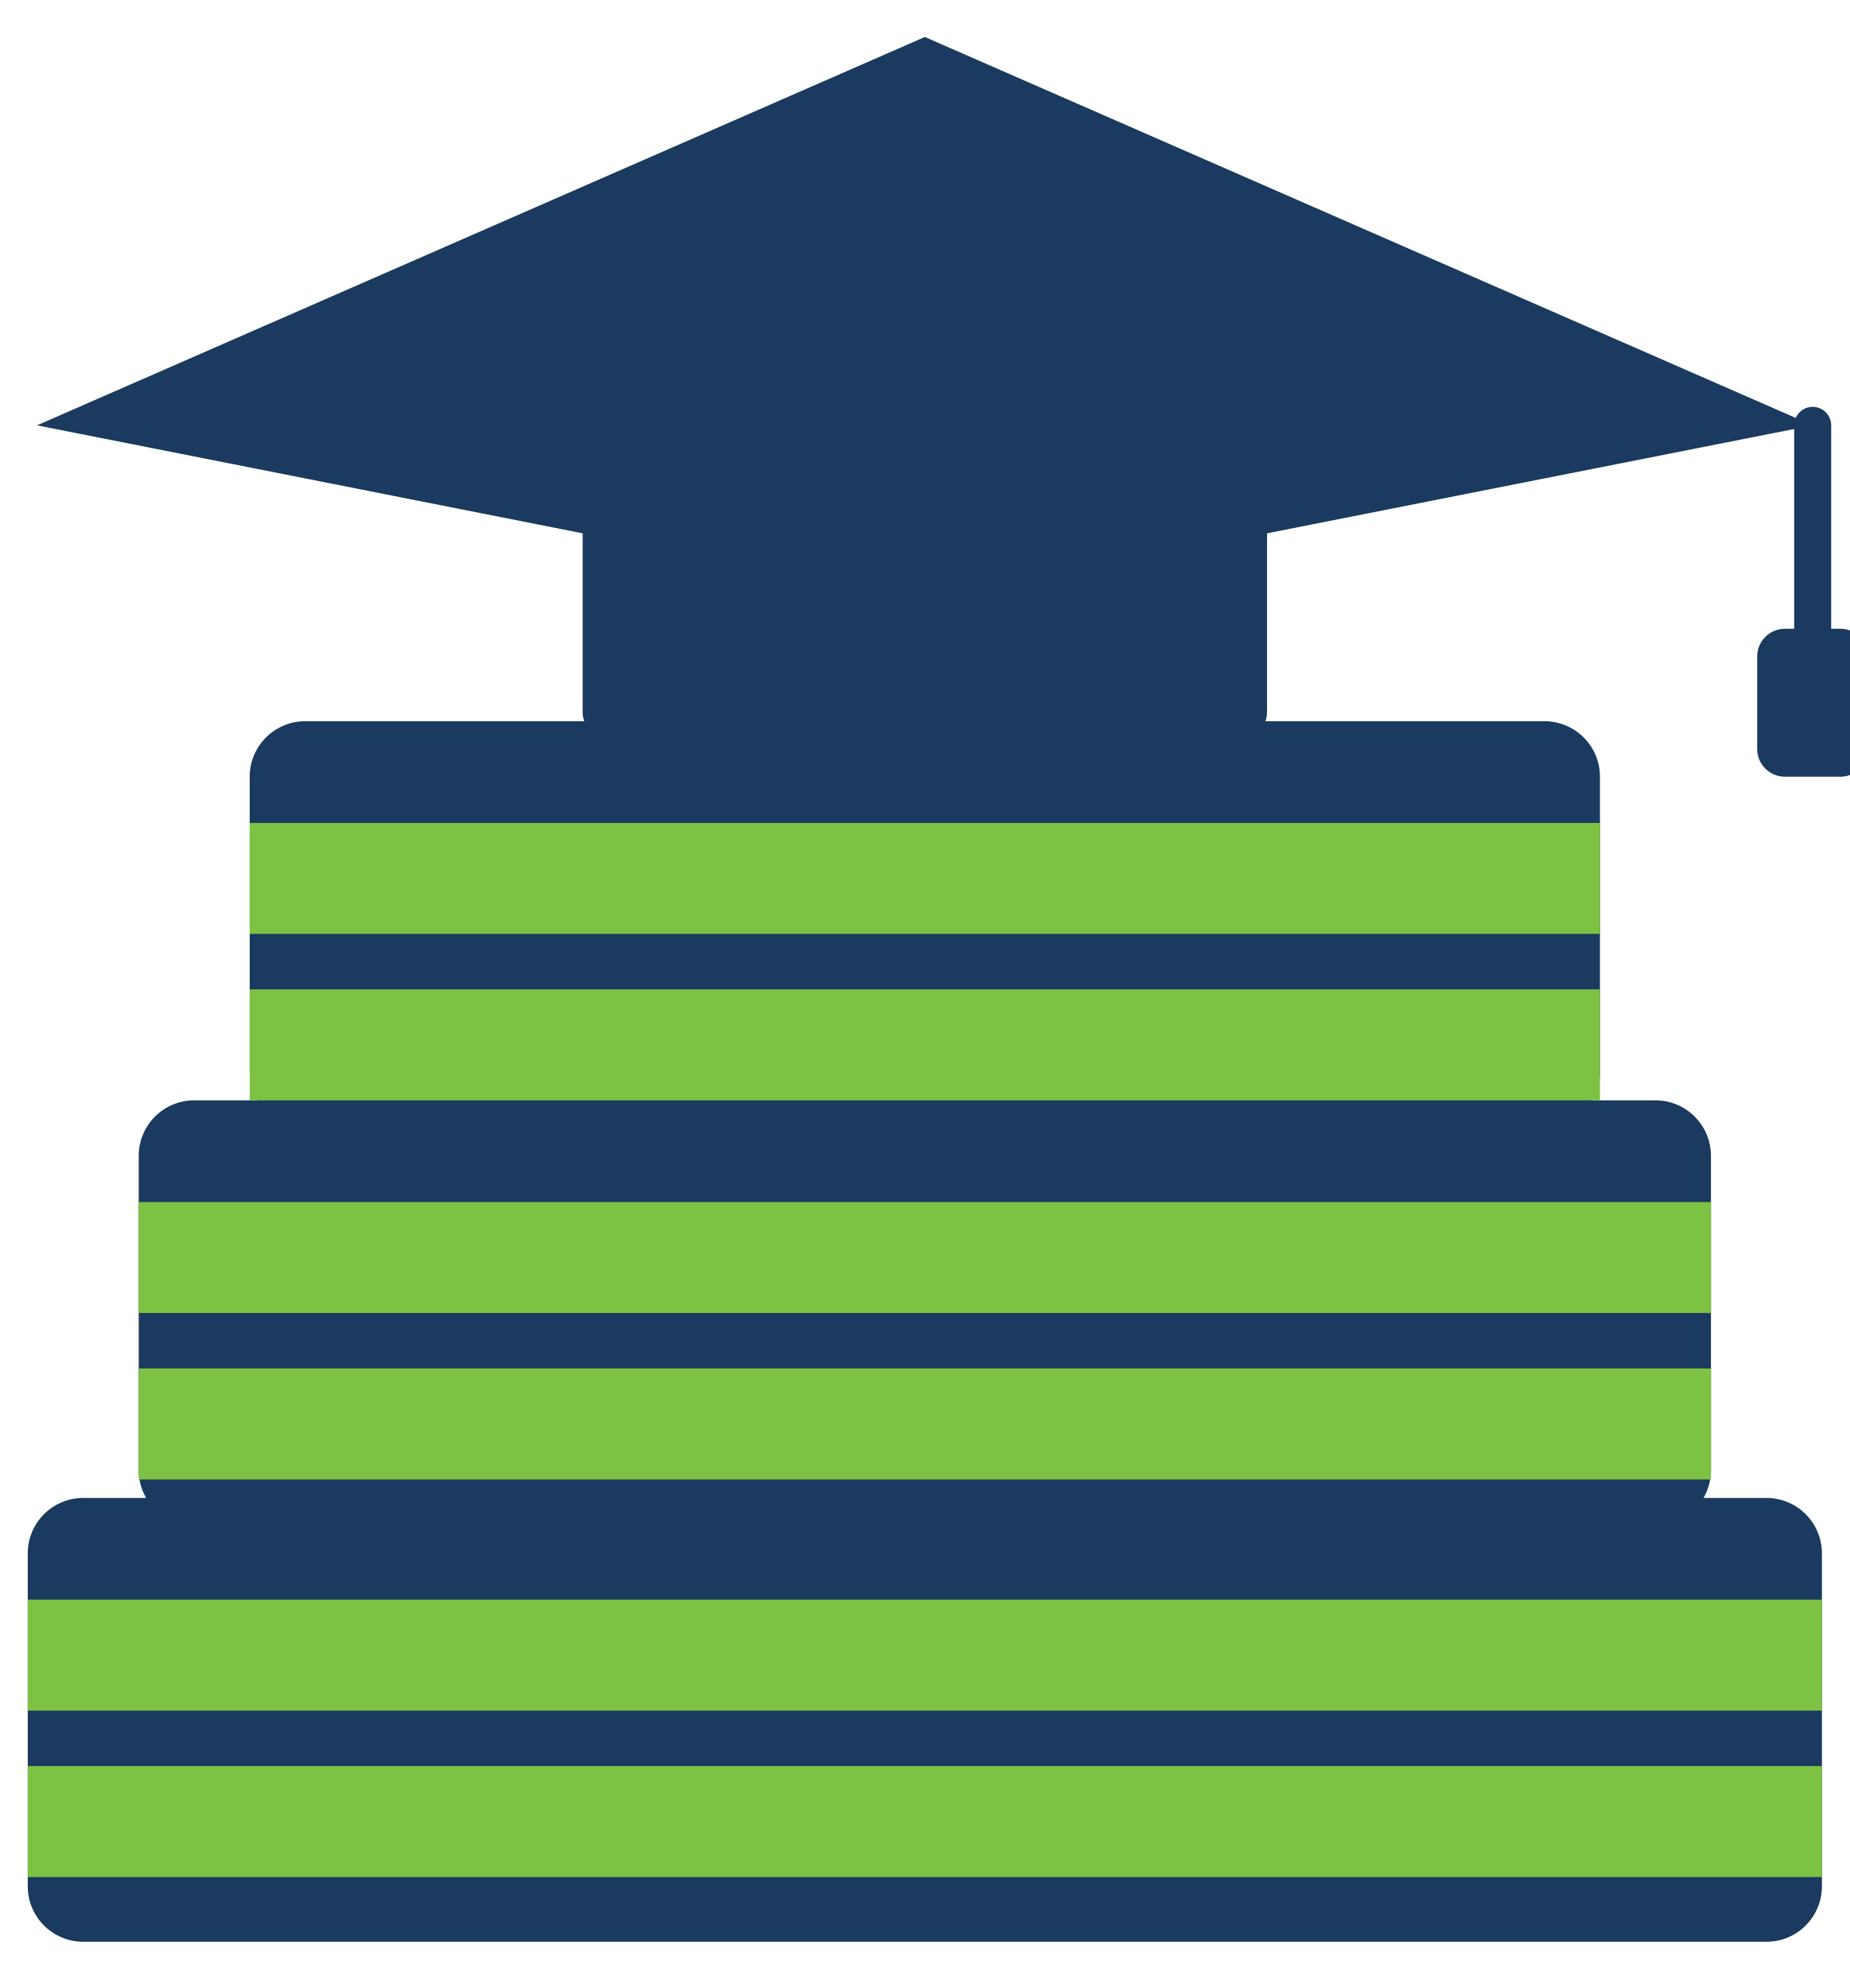
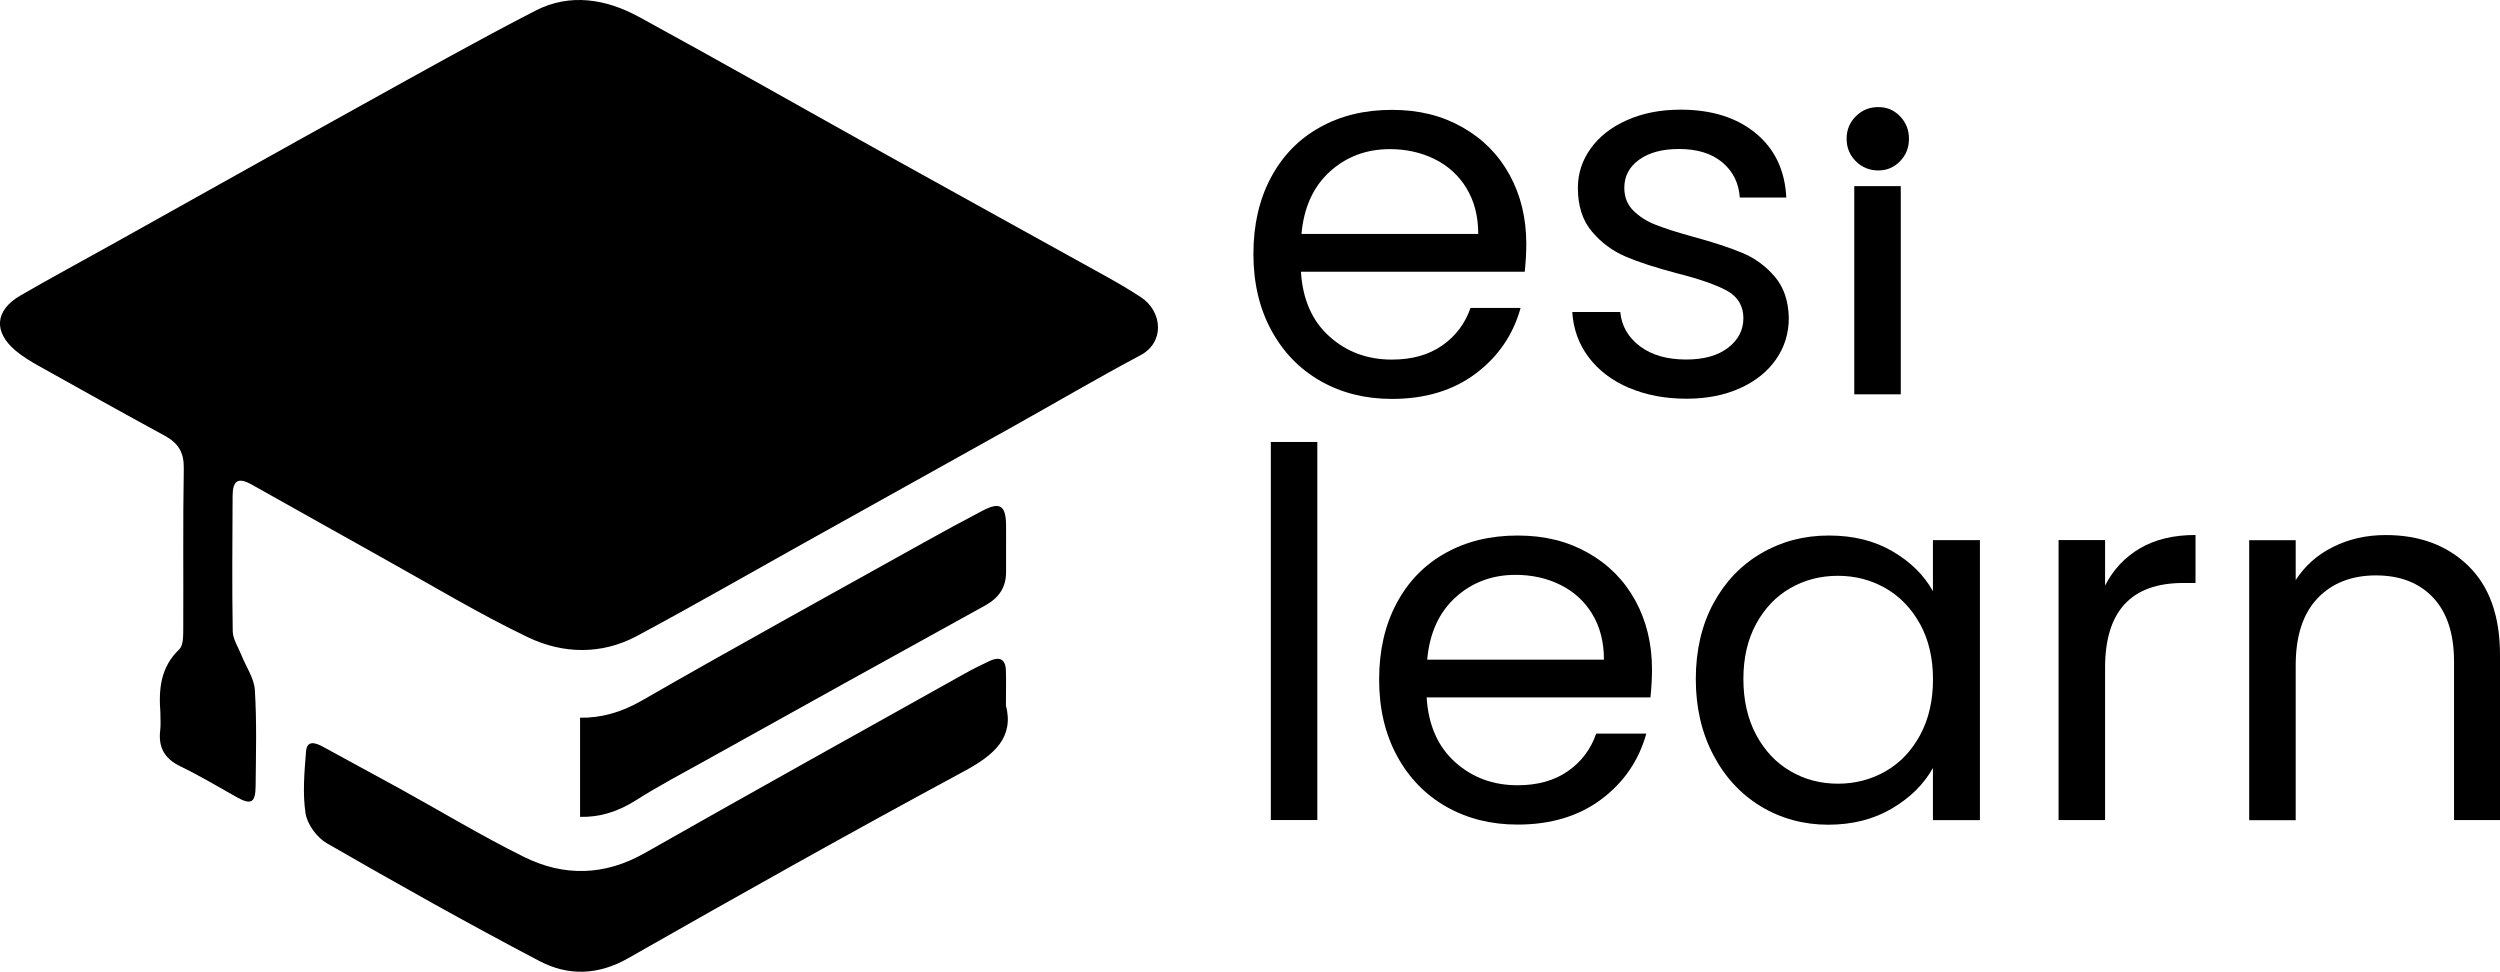
- <svg xmlns="http://www.w3.org/2000/svg" viewBox="0 0 200 215">
-   <rect x="3" y="162" width="194" height="48" rx="6" fill="#1a3a5f" />
-   <rect x="3" y="173" width="194" height="12" fill="#7dc242" />
-   <rect x="3" y="191" width="194" height="12" fill="#7dc242" />
-   <rect x="15" y="119" width="170" height="46" rx="6" fill="#1a3a5f" />
-   <rect x="15" y="130" width="170" height="12" fill="#7dc242" />
-   <rect x="15" y="148" width="170" height="12" fill="#7dc242" />
-   <rect x="27" y="78" width="146" height="44" rx="6" fill="#1a3a5f" />
-   <rect x="27" y="89" width="146" height="12" fill="#7dc242" />
-   <rect x="27" y="107" width="146" height="12" fill="#7dc242" />
-   <rect x="63" y="46" width="74" height="34" rx="3" fill="#1a3a5f" />
-   <polygon points="100,4 196,46 100,65 4,46" fill="#1a3a5f" />
-   <line x1="196" y1="46" x2="196" y2="70" stroke="#1a3a5f" stroke-width="4" stroke-linecap="round" />
-   <rect x="190" y="68" width="12" height="16" rx="3" fill="#1a3a5f" />
+ <svg xmlns="http://www.w3.org/2000/svg" id="Layer_2" data-name="Layer 2" viewBox="0 0 369.31 143.55">
+   <defs>
+     <style>
+       .cls-1 {
+         stroke-width: 0px;
+       }
+     </style>
+   </defs>
+   <g id="Layer_1-2" data-name="Layer 1">
+     <g>
+       <path class="cls-1" d="M23.7,105.34c-.28-3.5,0-6.77,2.79-9.43.57-.55.57-1.85.58-2.81.04-7.98-.06-15.96.08-23.93.04-2.33-.82-3.71-2.77-4.78-6.27-3.41-12.5-6.89-18.72-10.37-1.15-.65-2.31-1.35-3.32-2.19-3.35-2.8-3.11-5.99.7-8.19,4.46-2.58,8.99-5.02,13.49-7.53,12.33-6.88,24.64-13.79,36.99-20.63,8.49-4.7,16.96-9.47,25.59-13.91,5.11-2.63,10.45-1.71,15.29.93,12.32,6.72,24.52,13.67,36.78,20.49,10.81,6.02,21.66,11.98,32.47,17.98,1.67.93,3.32,1.9,4.91,2.95,3.13,2.06,3.57,6.62-.09,8.56-6.38,3.39-12.61,7.06-18.91,10.58-10.29,5.75-20.59,11.48-30.89,17.22-8.19,4.57-16.32,9.24-24.58,13.67-5.25,2.81-10.95,2.66-16.12.18-7.18-3.44-14.02-7.57-20.99-11.45-6.6-3.67-13.17-7.4-19.77-11.08-2.05-1.15-2.85-.64-2.85,1.74-.02,6.63-.1,13.27.02,19.9.02,1.2.83,2.39,1.3,3.58.68,1.71,1.87,3.38,1.97,5.12.29,4.72.16,9.47.11,14.2-.02,2.48-.69,2.8-2.83,1.6-2.75-1.55-5.46-3.17-8.3-4.54-2.36-1.14-3.27-2.84-2.96-5.37.1-.82.02-1.66.02-2.49Z" />
+       <path class="cls-1" d="M148.59,104.17c1.24,4.72-1.64,7.32-6.13,9.74-16.68,8.99-33.21,18.27-49.68,27.65-4.48,2.55-8.9,2.61-13.09.41-10.6-5.56-21.03-11.43-31.41-17.4-1.46-.84-2.89-2.79-3.14-4.41-.46-2.98-.17-6.11.07-9.16.13-1.67,1.36-1.3,2.42-.73,3.8,2.07,7.6,4.13,11.39,6.21,6.11,3.37,12.1,6.99,18.35,10.09,5.92,2.94,11.93,2.83,17.89-.56,15.68-8.91,31.45-17.67,47.19-26.47,1.23-.69,2.5-1.32,3.78-1.92,1.38-.64,2.3-.28,2.36,1.36.06,1.49.01,2.99.01,5.17Z" />
+       <path class="cls-1" d="M148.62,80.99c-.01,1.16-.01,2.32,0,3.49.01,2.31-1.07,3.85-3.1,4.97-13.76,7.58-27.49,15.21-41.22,22.85-3.48,1.94-7.02,3.8-10.39,5.94-2.79,1.77-5.52,2.5-8.22,2.43v-14.65c3,.06,6.01-.74,9.09-2.51,13.83-7.95,27.81-15.63,41.74-23.4,2.83-1.58,5.68-3.12,8.55-4.63,2.62-1.38,3.49-.87,3.55,2.02.02,1.16,0,2.33,0,3.49Z" />
+       <g>
+         <path class="cls-1" d="M225.24,40.14h-33.06c.25,4.08,1.65,7.26,4.19,9.55s5.62,3.43,9.24,3.43c2.97,0,5.45-.69,7.43-2.08,1.99-1.38,3.38-3.23,4.19-5.55h7.4c-1.11,3.98-3.32,7.21-6.64,9.7-3.32,2.49-7.45,3.74-12.38,3.74-3.92,0-7.43-.88-10.53-2.64-3.09-1.76-5.52-4.26-7.28-7.51-1.76-3.24-2.64-7-2.64-11.28s.86-8.02,2.57-11.24c1.71-3.22,4.11-5.7,7.21-7.43,3.09-1.74,6.65-2.6,10.68-2.6s7.4.86,10.42,2.57c3.02,1.71,5.34,4.06,6.98,7.06,1.63,2.99,2.45,6.38,2.45,10.15,0,1.31-.08,2.69-.23,4.15ZM216.64,27.8c-1.16-1.89-2.73-3.32-4.72-4.3-1.99-.98-4.19-1.47-6.6-1.47-3.47,0-6.43,1.11-8.87,3.32-2.44,2.22-3.84,5.28-4.19,9.21h26.11c0-2.62-.58-4.87-1.74-6.76Z" />
+         <path class="cls-1" d="M240.64,57.3c-2.52-1.08-4.5-2.59-5.96-4.53-1.46-1.94-2.26-4.16-2.42-6.68h7.09c.2,2.06,1.17,3.75,2.91,5.06,1.74,1.31,4.01,1.96,6.83,1.96,2.62,0,4.68-.58,6.19-1.74,1.51-1.16,2.26-2.62,2.26-4.38s-.81-3.16-2.42-4.04c-1.61-.88-4.1-1.75-7.47-2.6-3.07-.81-5.57-1.62-7.51-2.45-1.94-.83-3.6-2.06-4.98-3.7-1.38-1.63-2.07-3.78-2.07-6.45,0-2.11.63-4.05,1.89-5.81,1.26-1.76,3.04-3.16,5.36-4.19,2.31-1.03,4.95-1.55,7.92-1.55,4.58,0,8.27,1.16,11.09,3.47,2.82,2.32,4.33,5.48,4.53,9.51h-6.87c-.15-2.16-1.02-3.9-2.6-5.21s-3.71-1.96-6.38-1.96c-2.47,0-4.43.53-5.89,1.58-1.46,1.06-2.19,2.44-2.19,4.15,0,1.36.44,2.48,1.32,3.36.88.88,1.99,1.59,3.32,2.11,1.33.53,3.18,1.12,5.55,1.77,2.97.81,5.38,1.6,7.25,2.38,1.86.78,3.46,1.95,4.79,3.51,1.33,1.56,2.02,3.6,2.07,6.11,0,2.26-.63,4.3-1.89,6.11s-3.03,3.23-5.32,4.26c-2.29,1.03-4.92,1.55-7.89,1.55-3.17,0-6.01-.54-8.53-1.62Z" />
+         <path class="cls-1" d="M274.15,23.82c-.91-.91-1.36-2.01-1.36-3.32s.45-2.42,1.36-3.32c.91-.91,2.01-1.36,3.32-1.36s2.33.45,3.21,1.36c.88.91,1.32,2.01,1.32,3.32s-.44,2.42-1.32,3.32c-.88.91-1.95,1.36-3.21,1.36s-2.42-.45-3.32-1.36ZM280.79,27.5v30.75h-6.87v-30.75h6.87Z" />
+         <path class="cls-1" d="M194.6,65.29v55.85h-6.87v-55.85h6.87Z" />
+         <path class="cls-1" d="M243.81,103.02h-33.06c.25,4.08,1.65,7.26,4.19,9.55s5.62,3.43,9.24,3.43c2.97,0,5.45-.69,7.43-2.08,1.99-1.38,3.38-3.23,4.19-5.55h7.4c-1.11,3.98-3.32,7.21-6.64,9.7-3.32,2.49-7.45,3.74-12.38,3.74-3.92,0-7.43-.88-10.53-2.64-3.09-1.76-5.52-4.26-7.28-7.51-1.76-3.24-2.64-7-2.64-11.28s.86-8.02,2.57-11.24c1.71-3.22,4.11-5.7,7.21-7.43,3.09-1.74,6.65-2.6,10.68-2.6s7.4.86,10.42,2.57c3.02,1.71,5.34,4.06,6.98,7.06,1.63,2.99,2.45,6.38,2.45,10.15,0,1.31-.08,2.69-.23,4.15ZM235.21,90.69c-1.16-1.89-2.73-3.32-4.72-4.3-1.99-.98-4.19-1.47-6.6-1.47-3.47,0-6.43,1.11-8.87,3.32-2.44,2.22-3.84,5.28-4.19,9.21h26.11c0-2.62-.58-4.87-1.74-6.76Z" />
+         <path class="cls-1" d="M253.09,89.18c1.71-3.19,4.06-5.67,7.06-7.43,2.99-1.76,6.33-2.64,10-2.64s6.77.78,9.43,2.34c2.67,1.56,4.65,3.52,5.96,5.89v-7.55h6.94v41.36h-6.94v-7.7c-1.36,2.42-3.38,4.42-6.08,6-2.69,1.58-5.82,2.38-9.4,2.38s-6.99-.91-9.96-2.72c-2.97-1.81-5.31-4.35-7.02-7.62-1.71-3.27-2.57-6.99-2.57-11.17s.86-7.94,2.57-11.13ZM283.66,92.23c-1.26-2.31-2.96-4.09-5.09-5.32-2.14-1.23-4.49-1.85-7.06-1.85s-4.91.6-7.02,1.81c-2.11,1.21-3.8,2.97-5.06,5.28s-1.89,5.03-1.89,8.15.63,5.92,1.89,8.26,2.94,4.13,5.06,5.36c2.11,1.23,4.45,1.85,7.02,1.85s4.92-.62,7.06-1.85c2.14-1.23,3.83-3.02,5.09-5.36,1.26-2.34,1.89-5.07,1.89-8.19s-.63-5.84-1.89-8.15Z" />
+         <path class="cls-1" d="M316.14,80.99c2.24-1.31,4.97-1.96,8.19-1.96v7.09h-1.81c-7.7,0-11.55,4.18-11.55,12.53v22.49h-6.87v-41.36h6.87v6.72c1.21-2.36,2.93-4.2,5.17-5.51Z" />
+         <path class="cls-1" d="M364.63,83.59c3.12,3.04,4.68,7.43,4.68,13.17v24.38h-6.79v-23.39c0-4.13-1.03-7.28-3.09-9.47-2.06-2.19-4.88-3.28-8.45-3.28s-6.5,1.13-8.64,3.4c-2.14,2.26-3.21,5.56-3.21,9.89v22.87h-6.87v-41.36h6.87v5.89c1.36-2.11,3.21-3.75,5.55-4.91,2.34-1.16,4.92-1.74,7.74-1.74,5.03,0,9.11,1.52,12.23,4.57Z" />
+       </g>
+     </g>
+   </g>
</svg>
